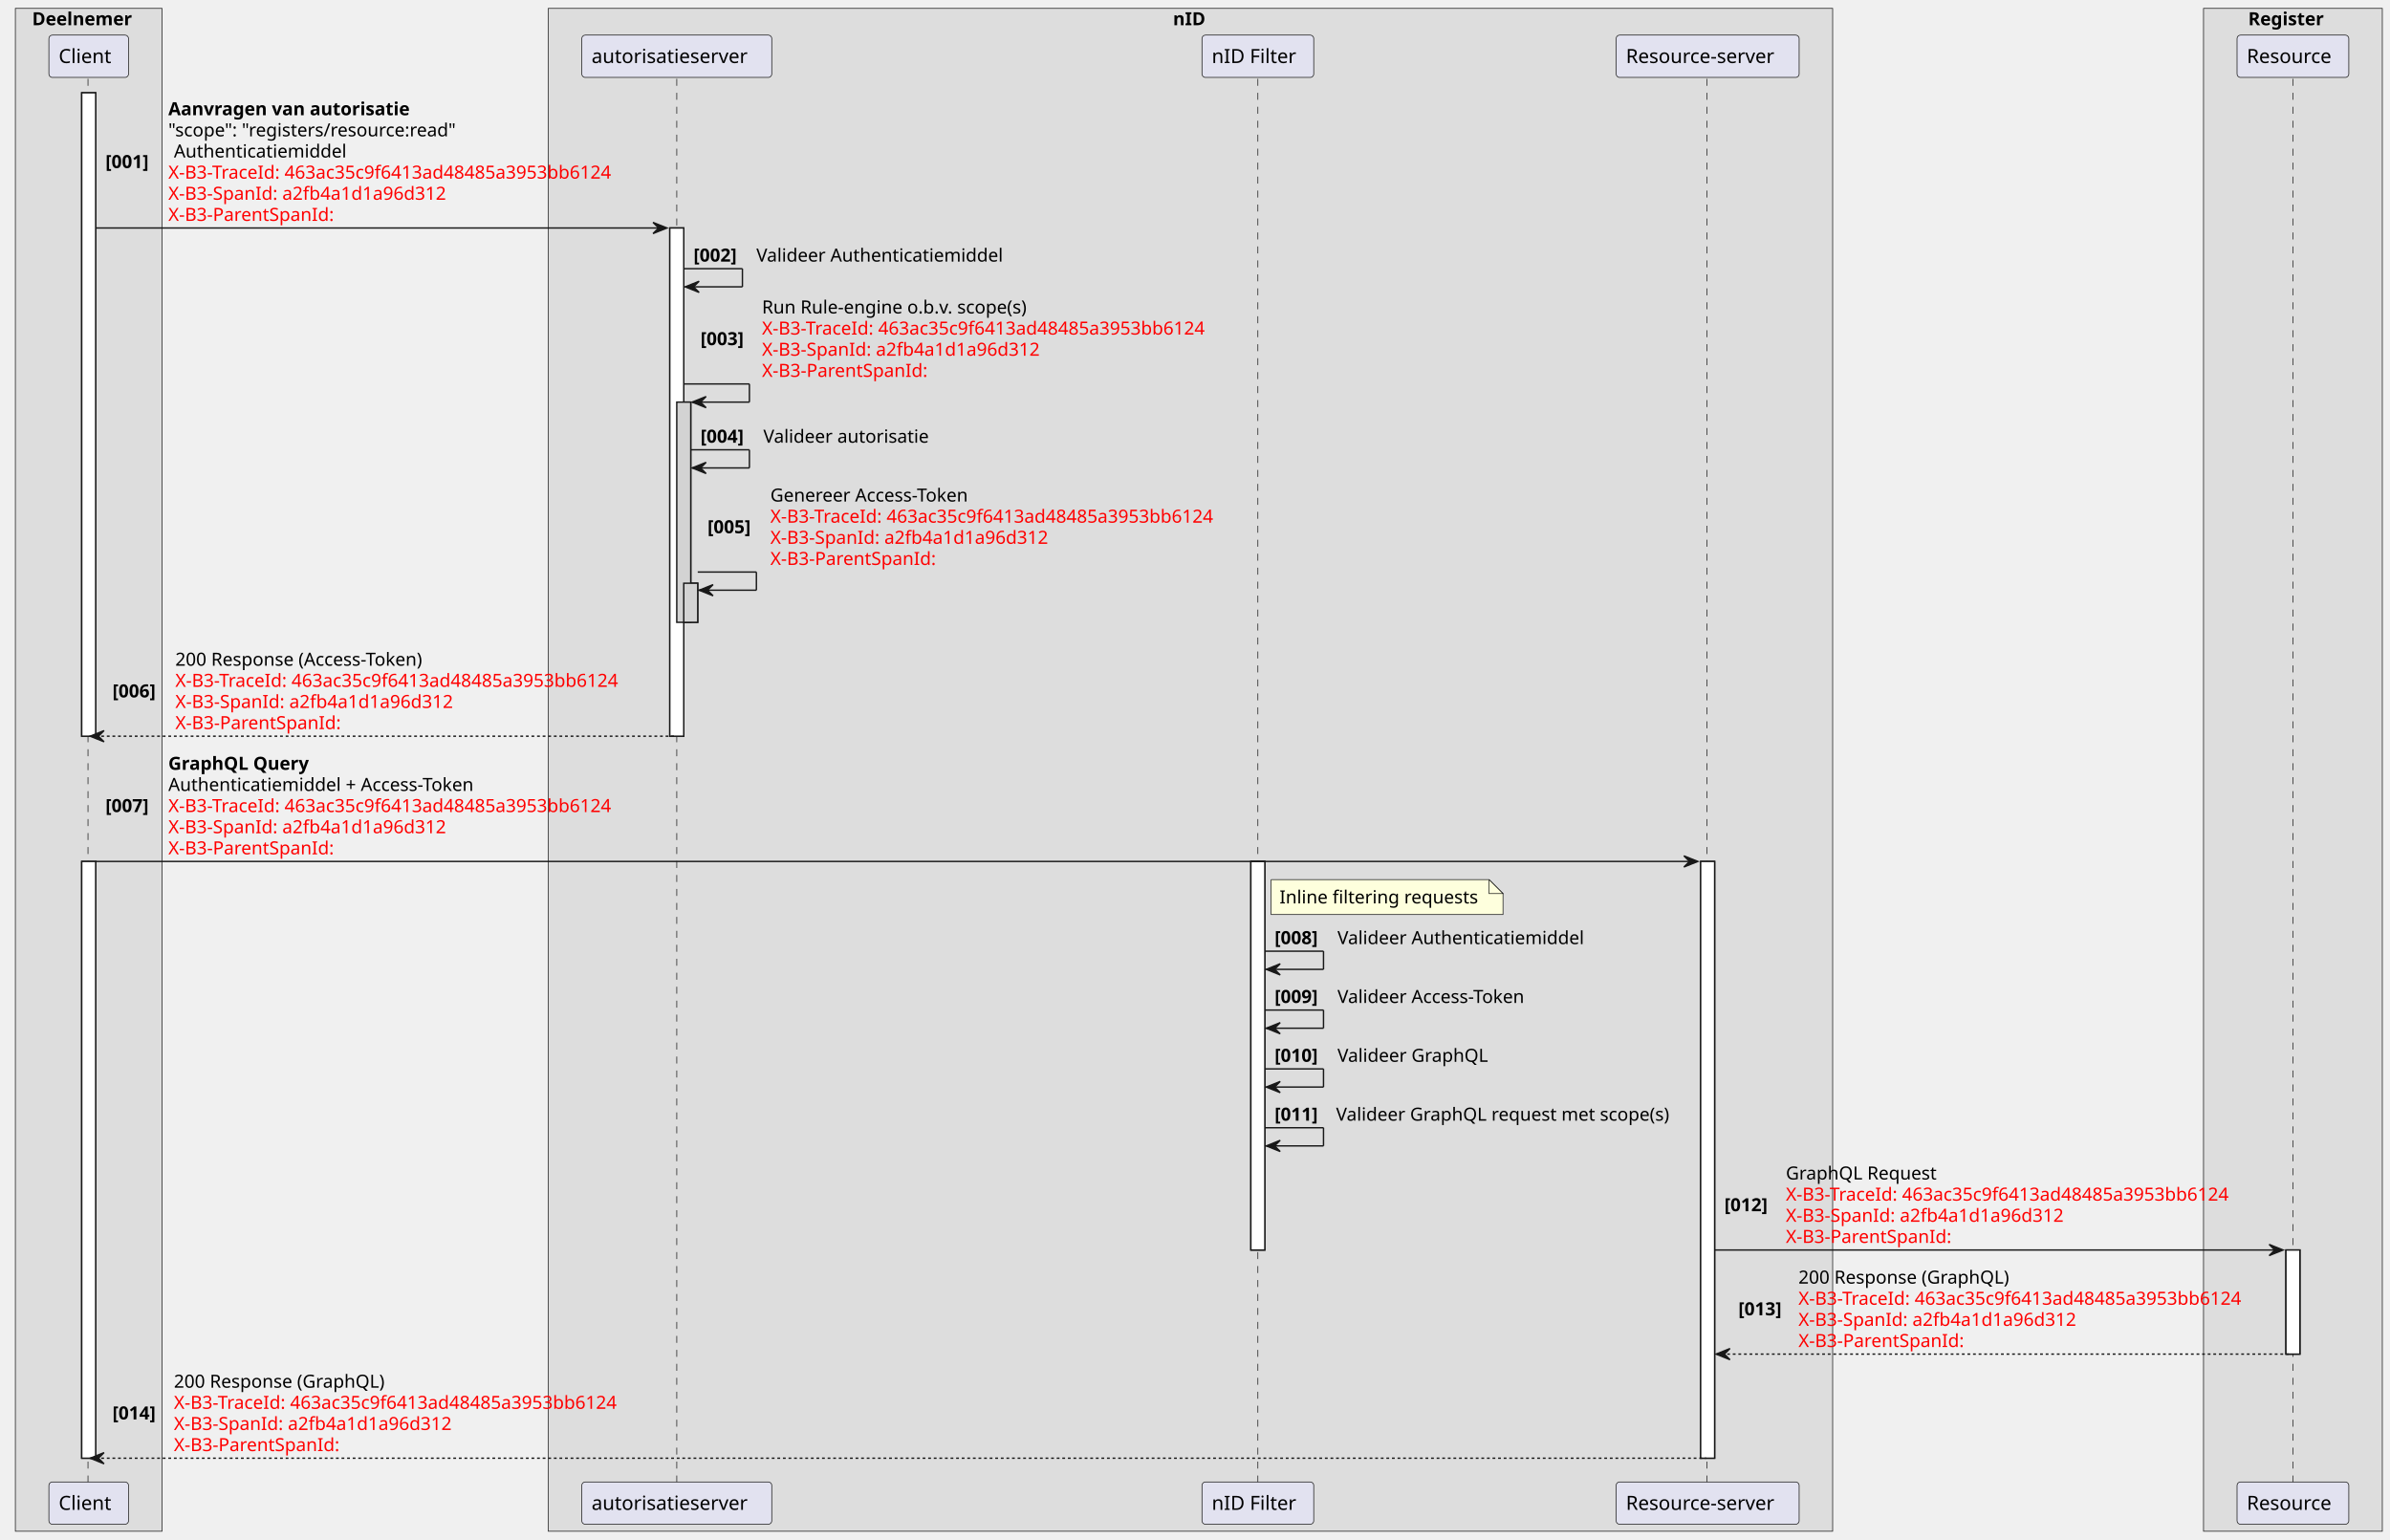
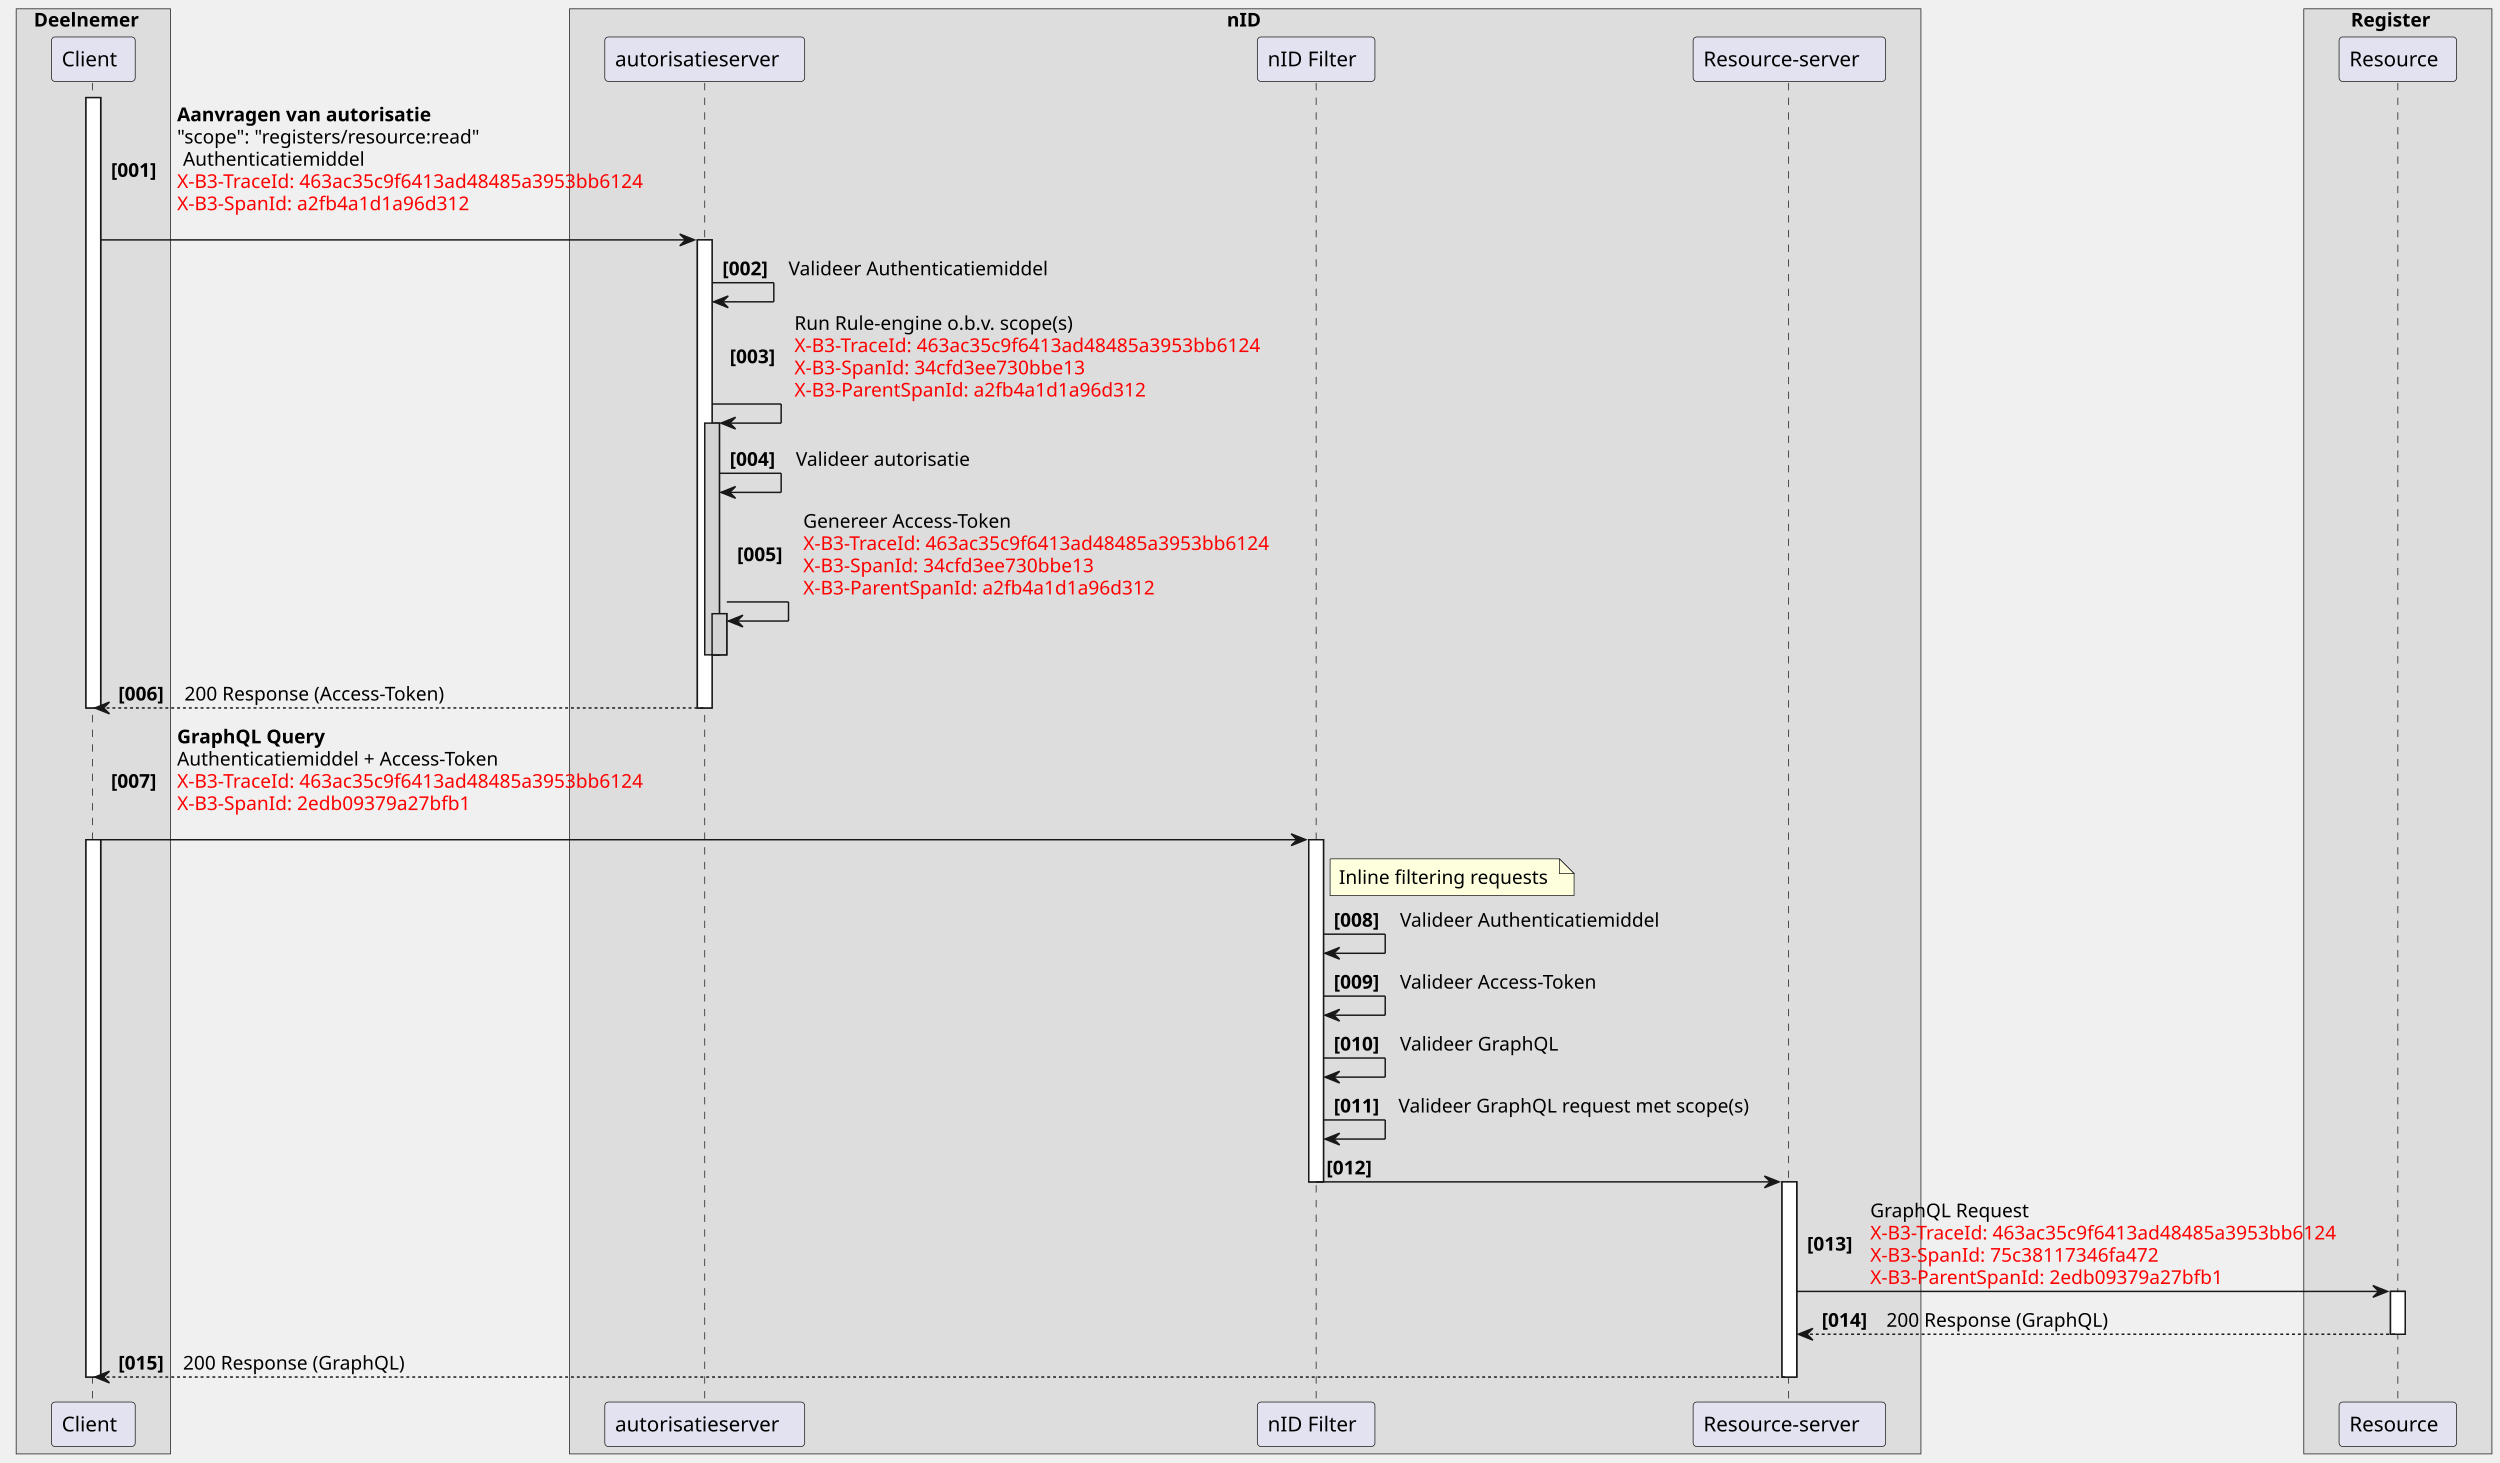
- <svg xmlns="http://www.w3.org/2000/svg" contentStyleType="text/css" height="1102px" preserveAspectRatio="none" style="width:1711px;height:1102px;background:#FFFFFF;" version="1.1" viewBox="0 0 1711 1102" width="1711px" zoomAndPan="magnify">
+ <svg xmlns="http://www.w3.org/2000/svg" contentStyleType="text/css" height="995px" preserveAspectRatio="none" style="width:1701px;height:995px;background:#FFFFFF;" version="1.1" viewBox="0 0 1701 995" width="1701px" zoomAndPan="magnify">
  <defs />
  <g>
-     <rect fill="#DDDDDD" height="1090.305" style="stroke:#181818;stroke-width:0.5;" width="105" x="11" y="6" />
+     <rect fill="#DDDDDD" height="983.242" style="stroke:#181818;stroke-width:0.5;" width="105" x="11" y="6" />
    <text fill="#000000" font-family="sans-serif" font-size="13" font-weight="bold" lengthAdjust="spacing" textLength="81" x="23" y="18.067">Deelnemer</text>
-     <rect fill="#DDDDDD" height="1090.305" style="stroke:#181818;stroke-width:0.5;" width="919.5" x="392.5" y="6" />
-     <text fill="#000000" font-family="sans-serif" font-size="13" font-weight="bold" lengthAdjust="spacing" textLength="25" x="839.75" y="18.067">nID</text>
-     <rect fill="#DDDDDD" height="1090.305" style="stroke:#181818;stroke-width:0.5;" width="128" x="1577.5" y="6" />
-     <text fill="#000000" font-family="sans-serif" font-size="13" font-weight="bold" lengthAdjust="spacing" textLength="64" x="1609.5" y="18.067">Register</text>
-     <rect fill="#FFFFFF" height="460.656" style="stroke:#181818;stroke-width:1.0;" width="10" x="58.5" y="66.43" />
-     <rect fill="#FFFFFF" height="427.258" style="stroke:#181818;stroke-width:1.0;" width="10" x="58.5" y="616.75" />
-     <rect fill="#FFFFFF" height="363.859" style="stroke:#181818;stroke-width:1.0;" width="10" x="479.5" y="163.227" />
-     <rect fill="#D3D3D3" height="157.664" style="stroke:#181818;stroke-width:1.0;" width="10" x="484.5" y="287.891" />
-     <rect fill="#D3D3D3" height="28" style="stroke:#181818;stroke-width:1.0;" width="10" x="489.5" y="417.555" />
-     <rect fill="#FFFFFF" height="278.195" style="stroke:#181818;stroke-width:1.0;" width="10" x="895.5" y="616.75" />
-     <rect fill="#FFFFFF" height="427.258" style="stroke:#181818;stroke-width:1.0;" width="10" x="1217.5" y="616.75" />
-     <rect fill="#FFFFFF" height="74.531" style="stroke:#181818;stroke-width:1.0;" width="10" x="1636.5" y="894.945" />
-     <line style="stroke:#181818;stroke-width:0.5;stroke-dasharray:5.0,5.0;" x1="63" x2="63" y1="56.43" y2="1062.008" />
-     <line style="stroke:#181818;stroke-width:0.5;stroke-dasharray:5.0,5.0;" x1="484.5" x2="484.5" y1="56.43" y2="1062.008" />
-     <line style="stroke:#181818;stroke-width:0.5;stroke-dasharray:5.0,5.0;" x1="900.5" x2="900.5" y1="56.43" y2="1062.008" />
-     <line style="stroke:#181818;stroke-width:0.5;stroke-dasharray:5.0,5.0;" x1="1222" x2="1222" y1="56.43" y2="1062.008" />
-     <line style="stroke:#181818;stroke-width:0.5;stroke-dasharray:5.0,5.0;" x1="1641.5" x2="1641.5" y1="56.43" y2="1062.008" />
+     <rect fill="#DDDDDD" height="983.242" style="stroke:#181818;stroke-width:0.5;" width="919.5" x="387.5" y="6" />
+     <text fill="#000000" font-family="sans-serif" font-size="13" font-weight="bold" lengthAdjust="spacing" textLength="25" x="834.75" y="18.067">nID</text>
+     <rect fill="#DDDDDD" height="983.242" style="stroke:#181818;stroke-width:0.5;" width="128" x="1567.5" y="6" />
+     <text fill="#000000" font-family="sans-serif" font-size="13" font-weight="bold" lengthAdjust="spacing" textLength="64" x="1599.5" y="18.067">Register</text>
+     <rect fill="#FFFFFF" height="415.258" style="stroke:#181818;stroke-width:1.0;" width="10" x="58.5" y="66.43" />
+     <rect fill="#FFFFFF" height="365.594" style="stroke:#181818;stroke-width:1.0;" width="10" x="58.5" y="571.352" />
+     <rect fill="#FFFFFF" height="318.461" style="stroke:#181818;stroke-width:1.0;" width="10" x="474.5" y="163.227" />
+     <rect fill="#D3D3D3" height="157.664" style="stroke:#181818;stroke-width:1.0;" width="10" x="479.5" y="287.891" />
+     <rect fill="#D3D3D3" height="28" style="stroke:#181818;stroke-width:1.0;" width="10" x="484.5" y="417.555" />
+     <rect fill="#FFFFFF" height="232.797" style="stroke:#181818;stroke-width:1.0;" width="10" x="890.5" y="571.352" />
+     <rect fill="#FFFFFF" height="132.797" style="stroke:#181818;stroke-width:1.0;" width="10" x="1212.5" y="804.148" />
+     <rect fill="#FFFFFF" height="29.133" style="stroke:#181818;stroke-width:1.0;" width="10" x="1626.5" y="878.68" />
+     <line style="stroke:#181818;stroke-width:0.5;stroke-dasharray:5.0,5.0;" x1="63" x2="63" y1="56.43" y2="954.945" />
+     <line style="stroke:#181818;stroke-width:0.5;stroke-dasharray:5.0,5.0;" x1="479.5" x2="479.5" y1="56.43" y2="954.945" />
+     <line style="stroke:#181818;stroke-width:0.5;stroke-dasharray:5.0,5.0;" x1="895.5" x2="895.5" y1="56.43" y2="954.945" />
+     <line style="stroke:#181818;stroke-width:0.5;stroke-dasharray:5.0,5.0;" x1="1217" x2="1217" y1="56.43" y2="954.945" />
+     <line style="stroke:#181818;stroke-width:0.5;stroke-dasharray:5.0,5.0;" x1="1631.5" x2="1631.5" y1="56.43" y2="954.945" />
    <rect fill="#E2E2F0" height="30.297" rx="2.5" ry="2.5" style="stroke:#181818;stroke-width:0.5;" width="57" x="35" y="25.133" />
    <text fill="#000000" font-family="sans-serif" font-size="14" lengthAdjust="spacing" textLength="43" x="42" y="45.128">Client</text>
-     <rect fill="#E2E2F0" height="30.297" rx="2.5" ry="2.5" style="stroke:#181818;stroke-width:0.5;" width="57" x="35" y="1061.008" />
-     <text fill="#000000" font-family="sans-serif" font-size="14" lengthAdjust="spacing" textLength="43" x="42" y="1081.003">Client</text>
-     <rect fill="#E2E2F0" height="30.297" rx="2.5" ry="2.5" style="stroke:#181818;stroke-width:0.5;" width="136" x="416.5" y="25.133" />
-     <text fill="#000000" font-family="sans-serif" font-size="14" lengthAdjust="spacing" textLength="122" x="423.5" y="45.128">autorisatieserver</text>
-     <rect fill="#E2E2F0" height="30.297" rx="2.5" ry="2.5" style="stroke:#181818;stroke-width:0.5;" width="136" x="416.5" y="1061.008" />
-     <text fill="#000000" font-family="sans-serif" font-size="14" lengthAdjust="spacing" textLength="122" x="423.5" y="1081.003">autorisatieserver</text>
-     <rect fill="#E2E2F0" height="30.297" rx="2.5" ry="2.5" style="stroke:#181818;stroke-width:0.5;" width="80" x="860.5" y="25.133" />
-     <text fill="#000000" font-family="sans-serif" font-size="14" lengthAdjust="spacing" textLength="66" x="867.5" y="45.128">nID Filter</text>
-     <rect fill="#E2E2F0" height="30.297" rx="2.5" ry="2.5" style="stroke:#181818;stroke-width:0.5;" width="80" x="860.5" y="1061.008" />
-     <text fill="#000000" font-family="sans-serif" font-size="14" lengthAdjust="spacing" textLength="66" x="867.5" y="1081.003">nID Filter</text>
-     <rect fill="#E2E2F0" height="30.297" rx="2.5" ry="2.5" style="stroke:#181818;stroke-width:0.5;" width="131" x="1157" y="25.133" />
-     <text fill="#000000" font-family="sans-serif" font-size="14" lengthAdjust="spacing" textLength="117" x="1164" y="45.128">Resource-server</text>
-     <rect fill="#E2E2F0" height="30.297" rx="2.5" ry="2.5" style="stroke:#181818;stroke-width:0.5;" width="131" x="1157" y="1061.008" />
-     <text fill="#000000" font-family="sans-serif" font-size="14" lengthAdjust="spacing" textLength="117" x="1164" y="1081.003">Resource-server</text>
-     <rect fill="#E2E2F0" height="30.297" rx="2.5" ry="2.5" style="stroke:#181818;stroke-width:0.5;" width="80" x="1601.5" y="25.133" />
-     <text fill="#000000" font-family="sans-serif" font-size="14" lengthAdjust="spacing" textLength="66" x="1608.5" y="45.128">Resource</text>
-     <rect fill="#E2E2F0" height="30.297" rx="2.5" ry="2.5" style="stroke:#181818;stroke-width:0.5;" width="80" x="1601.5" y="1061.008" />
-     <text fill="#000000" font-family="sans-serif" font-size="14" lengthAdjust="spacing" textLength="66" x="1608.5" y="1081.003">Resource</text>
-     <rect fill="#FFFFFF" height="460.656" style="stroke:#181818;stroke-width:1.0;" width="10" x="58.5" y="66.43" />
-     <rect fill="#FFFFFF" height="427.258" style="stroke:#181818;stroke-width:1.0;" width="10" x="58.5" y="616.75" />
-     <rect fill="#FFFFFF" height="363.859" style="stroke:#181818;stroke-width:1.0;" width="10" x="479.5" y="163.227" />
-     <rect fill="#D3D3D3" height="157.664" style="stroke:#181818;stroke-width:1.0;" width="10" x="484.5" y="287.891" />
-     <rect fill="#D3D3D3" height="28" style="stroke:#181818;stroke-width:1.0;" width="10" x="489.5" y="417.555" />
-     <rect fill="#FFFFFF" height="278.195" style="stroke:#181818;stroke-width:1.0;" width="10" x="895.5" y="616.75" />
-     <rect fill="#FFFFFF" height="427.258" style="stroke:#181818;stroke-width:1.0;" width="10" x="1217.5" y="616.75" />
-     <rect fill="#FFFFFF" height="74.531" style="stroke:#181818;stroke-width:1.0;" width="10" x="1636.5" y="894.945" />
-     <polygon fill="#181818" points="467.5,159.227,477.5,163.227,467.5,167.227,471.5,163.227" style="stroke:#181818;stroke-width:1.0;" />
-     <line style="stroke:#181818;stroke-width:1.0;" x1="68.5" x2="473.5" y1="163.227" y2="163.227" />
+     <rect fill="#E2E2F0" height="30.297" rx="2.5" ry="2.5" style="stroke:#181818;stroke-width:0.5;" width="57" x="35" y="953.945" />
+     <text fill="#000000" font-family="sans-serif" font-size="14" lengthAdjust="spacing" textLength="43" x="42" y="973.94">Client</text>
+     <rect fill="#E2E2F0" height="30.297" rx="2.5" ry="2.5" style="stroke:#181818;stroke-width:0.5;" width="136" x="411.5" y="25.133" />
+     <text fill="#000000" font-family="sans-serif" font-size="14" lengthAdjust="spacing" textLength="122" x="418.5" y="45.128">autorisatieserver</text>
+     <rect fill="#E2E2F0" height="30.297" rx="2.5" ry="2.5" style="stroke:#181818;stroke-width:0.5;" width="136" x="411.5" y="953.945" />
+     <text fill="#000000" font-family="sans-serif" font-size="14" lengthAdjust="spacing" textLength="122" x="418.5" y="973.94">autorisatieserver</text>
+     <rect fill="#E2E2F0" height="30.297" rx="2.5" ry="2.5" style="stroke:#181818;stroke-width:0.5;" width="80" x="855.5" y="25.133" />
+     <text fill="#000000" font-family="sans-serif" font-size="14" lengthAdjust="spacing" textLength="66" x="862.5" y="45.128">nID Filter</text>
+     <rect fill="#E2E2F0" height="30.297" rx="2.5" ry="2.5" style="stroke:#181818;stroke-width:0.5;" width="80" x="855.5" y="953.945" />
+     <text fill="#000000" font-family="sans-serif" font-size="14" lengthAdjust="spacing" textLength="66" x="862.5" y="973.94">nID Filter</text>
+     <rect fill="#E2E2F0" height="30.297" rx="2.5" ry="2.5" style="stroke:#181818;stroke-width:0.5;" width="131" x="1152" y="25.133" />
+     <text fill="#000000" font-family="sans-serif" font-size="14" lengthAdjust="spacing" textLength="117" x="1159" y="45.128">Resource-server</text>
+     <rect fill="#E2E2F0" height="30.297" rx="2.5" ry="2.5" style="stroke:#181818;stroke-width:0.5;" width="131" x="1152" y="953.945" />
+     <text fill="#000000" font-family="sans-serif" font-size="14" lengthAdjust="spacing" textLength="117" x="1159" y="973.94">Resource-server</text>
+     <rect fill="#E2E2F0" height="30.297" rx="2.5" ry="2.5" style="stroke:#181818;stroke-width:0.5;" width="80" x="1591.5" y="25.133" />
+     <text fill="#000000" font-family="sans-serif" font-size="14" lengthAdjust="spacing" textLength="66" x="1598.5" y="45.128">Resource</text>
+     <rect fill="#E2E2F0" height="30.297" rx="2.5" ry="2.5" style="stroke:#181818;stroke-width:0.5;" width="80" x="1591.5" y="953.945" />
+     <text fill="#000000" font-family="sans-serif" font-size="14" lengthAdjust="spacing" textLength="66" x="1598.5" y="973.94">Resource</text>
+     <rect fill="#FFFFFF" height="415.258" style="stroke:#181818;stroke-width:1.0;" width="10" x="58.5" y="66.43" />
+     <rect fill="#FFFFFF" height="365.594" style="stroke:#181818;stroke-width:1.0;" width="10" x="58.5" y="571.352" />
+     <rect fill="#FFFFFF" height="318.461" style="stroke:#181818;stroke-width:1.0;" width="10" x="474.5" y="163.227" />
+     <rect fill="#D3D3D3" height="157.664" style="stroke:#181818;stroke-width:1.0;" width="10" x="479.5" y="287.891" />
+     <rect fill="#D3D3D3" height="28" style="stroke:#181818;stroke-width:1.0;" width="10" x="484.5" y="417.555" />
+     <rect fill="#FFFFFF" height="232.797" style="stroke:#181818;stroke-width:1.0;" width="10" x="890.5" y="571.352" />
+     <rect fill="#FFFFFF" height="132.797" style="stroke:#181818;stroke-width:1.0;" width="10" x="1212.5" y="804.148" />
+     <rect fill="#FFFFFF" height="29.133" style="stroke:#181818;stroke-width:1.0;" width="10" x="1626.5" y="878.68" />
+     <polygon fill="#181818" points="462.5,159.227,472.5,163.227,462.5,167.227,466.5,163.227" style="stroke:#181818;stroke-width:1.0;" />
+     <line style="stroke:#181818;stroke-width:1.0;" x1="68.5" x2="468.5" y1="163.227" y2="163.227" />
    <text fill="#000000" font-family="sans-serif" font-size="13" font-weight="bold" lengthAdjust="spacing" textLength="41" x="75.5" y="120.329">[001]</text>
    <text fill="#000000" font-family="sans-serif" font-size="13" font-weight="bold" lengthAdjust="spacing" textLength="200" x="120.5" y="82.497">Aanvragen van autorisatie</text>
    <text fill="#000000" font-family="sans-serif" font-size="13" lengthAdjust="spacing" textLength="217" x="120.5" y="97.629">"scope": "registers/resource:read"</text>
    <text fill="#000000" font-family="sans-serif" font-size="13" lengthAdjust="spacing" textLength="128" x="124.5" y="112.762">Authenticatiemiddel</text>
    <text fill="#FF0000" font-family="sans-serif" font-size="13" lengthAdjust="spacing" textLength="342" x="120.5" y="127.895">X-B3-TraceId: 463ac35c9f6413ad48485a3953bb6124</text>
    <text fill="#FF0000" font-family="sans-serif" font-size="13" lengthAdjust="spacing" textLength="212" x="120.5" y="143.028">X-B3-SpanId: a2fb4a1d1a96d312</text>
-     <text fill="#FF0000" font-family="sans-serif" font-size="13" lengthAdjust="spacing" textLength="125" x="120.5" y="158.161">X-B3-ParentSpanId:</text>
-     <line style="stroke:#181818;stroke-width:1.0;" x1="489.5" x2="531.5" y1="192.359" y2="192.359" />
-     <line style="stroke:#181818;stroke-width:1.0;" x1="531.5" x2="531.5" y1="192.359" y2="205.359" />
-     <line style="stroke:#181818;stroke-width:1.0;" x1="490.5" x2="531.5" y1="205.359" y2="205.359" />
-     <polygon fill="#181818" points="500.5,201.359,490.5,205.359,500.5,209.359,496.5,205.359" style="stroke:#181818;stroke-width:1.0;" />
-     <text fill="#000000" font-family="sans-serif" font-size="13" font-weight="bold" lengthAdjust="spacing" textLength="41" x="496.5" y="187.293">[002]</text>
-     <text fill="#000000" font-family="sans-serif" font-size="13" lengthAdjust="spacing" textLength="184" x="541.5" y="187.293">Valideer Authenticatiemiddel</text>
-     <line style="stroke:#181818;stroke-width:1.0;" x1="489.5" x2="536.5" y1="274.891" y2="274.891" />
-     <line style="stroke:#181818;stroke-width:1.0;" x1="536.5" x2="536.5" y1="274.891" y2="287.891" />
-     <line style="stroke:#181818;stroke-width:1.0;" x1="495.5" x2="536.5" y1="287.891" y2="287.891" />
-     <polygon fill="#181818" points="505.5,283.891,495.5,287.891,505.5,291.891,501.5,287.891" style="stroke:#181818;stroke-width:1.0;" />
-     <text fill="#000000" font-family="sans-serif" font-size="13" font-weight="bold" lengthAdjust="spacing" textLength="40" x="501.5" y="247.125">[003]</text>
-     <text fill="#000000" font-family="sans-serif" font-size="13" lengthAdjust="spacing" textLength="204" x="545.5" y="224.426">Run Rule-engine o.b.v. scope(s)</text>
-     <text fill="#FF0000" font-family="sans-serif" font-size="13" lengthAdjust="spacing" textLength="342" x="545.5" y="239.559">X-B3-TraceId: 463ac35c9f6413ad48485a3953bb6124</text>
-     <text fill="#FF0000" font-family="sans-serif" font-size="13" lengthAdjust="spacing" textLength="212" x="545.5" y="254.692">X-B3-SpanId: a2fb4a1d1a96d312</text>
-     <text fill="#FF0000" font-family="sans-serif" font-size="13" lengthAdjust="spacing" textLength="125" x="545.5" y="269.825">X-B3-ParentSpanId:</text>
-     <line style="stroke:#181818;stroke-width:1.0;" x1="494.5" x2="536.5" y1="322.023" y2="322.023" />
-     <line style="stroke:#181818;stroke-width:1.0;" x1="536.5" x2="536.5" y1="322.023" y2="335.023" />
-     <line style="stroke:#181818;stroke-width:1.0;" x1="495.5" x2="536.5" y1="335.023" y2="335.023" />
-     <polygon fill="#181818" points="505.5,331.023,495.5,335.023,505.5,339.023,501.5,335.023" style="stroke:#181818;stroke-width:1.0;" />
-     <text fill="#000000" font-family="sans-serif" font-size="13" font-weight="bold" lengthAdjust="spacing" textLength="41" x="501.5" y="316.957">[004]</text>
-     <text fill="#000000" font-family="sans-serif" font-size="13" lengthAdjust="spacing" textLength="124" x="546.5" y="316.957">Valideer autorisatie</text>
-     <line style="stroke:#181818;stroke-width:1.0;" x1="499.5" x2="541.5" y1="409.555" y2="409.555" />
-     <line style="stroke:#181818;stroke-width:1.0;" x1="541.5" x2="541.5" y1="409.555" y2="422.555" />
-     <line style="stroke:#181818;stroke-width:1.0;" x1="500.5" x2="541.5" y1="422.555" y2="422.555" />
-     <polygon fill="#181818" points="510.5,418.555,500.5,422.555,510.5,426.555,506.5,422.555" style="stroke:#181818;stroke-width:1.0;" />
-     <text fill="#000000" font-family="sans-serif" font-size="13" font-weight="bold" lengthAdjust="spacing" textLength="41" x="506.5" y="381.79">[005]</text>
-     <text fill="#000000" font-family="sans-serif" font-size="13" lengthAdjust="spacing" textLength="153" x="551.5" y="359.09">Genereer Access-Token</text>
-     <text fill="#FF0000" font-family="sans-serif" font-size="13" lengthAdjust="spacing" textLength="342" x="551.5" y="374.223">X-B3-TraceId: 463ac35c9f6413ad48485a3953bb6124</text>
-     <text fill="#FF0000" font-family="sans-serif" font-size="13" lengthAdjust="spacing" textLength="212" x="551.5" y="389.356">X-B3-SpanId: a2fb4a1d1a96d312</text>
-     <text fill="#FF0000" font-family="sans-serif" font-size="13" lengthAdjust="spacing" textLength="125" x="551.5" y="404.489">X-B3-ParentSpanId:</text>
-     <polygon fill="#181818" points="74.5,523.086,64.5,527.086,74.5,531.086,70.5,527.086" style="stroke:#181818;stroke-width:1.0;" />
-     <line style="stroke:#181818;stroke-width:1.0;stroke-dasharray:2.0,2.0;" x1="68.5" x2="483.5" y1="527.086" y2="527.086" />
-     <text fill="#000000" font-family="sans-serif" font-size="13" font-weight="bold" lengthAdjust="spacing" textLength="41" x="80.5" y="499.321">[006]</text>
+     <text fill="#000000" font-family="sans-serif" font-size="13" lengthAdjust="spacing" textLength="4" x="120.5" y="158.161"> </text>
+     <line style="stroke:#181818;stroke-width:1.0;" x1="484.5" x2="526.5" y1="192.359" y2="192.359" />
+     <line style="stroke:#181818;stroke-width:1.0;" x1="526.5" x2="526.5" y1="192.359" y2="205.359" />
+     <line style="stroke:#181818;stroke-width:1.0;" x1="485.5" x2="526.5" y1="205.359" y2="205.359" />
+     <polygon fill="#181818" points="495.5,201.359,485.5,205.359,495.5,209.359,491.5,205.359" style="stroke:#181818;stroke-width:1.0;" />
+     <text fill="#000000" font-family="sans-serif" font-size="13" font-weight="bold" lengthAdjust="spacing" textLength="41" x="491.5" y="187.293">[002]</text>
+     <text fill="#000000" font-family="sans-serif" font-size="13" lengthAdjust="spacing" textLength="184" x="536.5" y="187.293">Valideer Authenticatiemiddel</text>
+     <line style="stroke:#181818;stroke-width:1.0;" x1="484.5" x2="531.5" y1="274.891" y2="274.891" />
+     <line style="stroke:#181818;stroke-width:1.0;" x1="531.5" x2="531.5" y1="274.891" y2="287.891" />
+     <line style="stroke:#181818;stroke-width:1.0;" x1="490.5" x2="531.5" y1="287.891" y2="287.891" />
+     <polygon fill="#181818" points="500.5,283.891,490.5,287.891,500.5,291.891,496.5,287.891" style="stroke:#181818;stroke-width:1.0;" />
+     <text fill="#000000" font-family="sans-serif" font-size="13" font-weight="bold" lengthAdjust="spacing" textLength="40" x="496.5" y="247.125">[003]</text>
+     <text fill="#000000" font-family="sans-serif" font-size="13" lengthAdjust="spacing" textLength="204" x="540.5" y="224.426">Run Rule-engine o.b.v. scope(s)</text>
+     <text fill="#FF0000" font-family="sans-serif" font-size="13" lengthAdjust="spacing" textLength="342" x="540.5" y="239.559">X-B3-TraceId: 463ac35c9f6413ad48485a3953bb6124</text>
+     <text fill="#FF0000" font-family="sans-serif" font-size="13" lengthAdjust="spacing" textLength="211" x="540.5" y="254.692">X-B3-SpanId: 34cfd3ee730bbe13</text>
+     <text fill="#FF0000" font-family="sans-serif" font-size="13" lengthAdjust="spacing" textLength="254" x="540.5" y="269.825">X-B3-ParentSpanId: a2fb4a1d1a96d312</text>
+     <line style="stroke:#181818;stroke-width:1.0;" x1="489.5" x2="531.5" y1="322.023" y2="322.023" />
+     <line style="stroke:#181818;stroke-width:1.0;" x1="531.5" x2="531.5" y1="322.023" y2="335.023" />
+     <line style="stroke:#181818;stroke-width:1.0;" x1="490.5" x2="531.5" y1="335.023" y2="335.023" />
+     <polygon fill="#181818" points="500.5,331.023,490.5,335.023,500.5,339.023,496.5,335.023" style="stroke:#181818;stroke-width:1.0;" />
+     <text fill="#000000" font-family="sans-serif" font-size="13" font-weight="bold" lengthAdjust="spacing" textLength="41" x="496.5" y="316.957">[004]</text>
+     <text fill="#000000" font-family="sans-serif" font-size="13" lengthAdjust="spacing" textLength="124" x="541.5" y="316.957">Valideer autorisatie</text>
+     <line style="stroke:#181818;stroke-width:1.0;" x1="494.5" x2="536.5" y1="409.555" y2="409.555" />
+     <line style="stroke:#181818;stroke-width:1.0;" x1="536.5" x2="536.5" y1="409.555" y2="422.555" />
+     <line style="stroke:#181818;stroke-width:1.0;" x1="495.5" x2="536.5" y1="422.555" y2="422.555" />
+     <polygon fill="#181818" points="505.5,418.555,495.5,422.555,505.5,426.555,501.5,422.555" style="stroke:#181818;stroke-width:1.0;" />
+     <text fill="#000000" font-family="sans-serif" font-size="13" font-weight="bold" lengthAdjust="spacing" textLength="41" x="501.5" y="381.79">[005]</text>
+     <text fill="#000000" font-family="sans-serif" font-size="13" lengthAdjust="spacing" textLength="153" x="546.5" y="359.09">Genereer Access-Token</text>
+     <text fill="#FF0000" font-family="sans-serif" font-size="13" lengthAdjust="spacing" textLength="342" x="546.5" y="374.223">X-B3-TraceId: 463ac35c9f6413ad48485a3953bb6124</text>
+     <text fill="#FF0000" font-family="sans-serif" font-size="13" lengthAdjust="spacing" textLength="211" x="546.5" y="389.356">X-B3-SpanId: 34cfd3ee730bbe13</text>
+     <text fill="#FF0000" font-family="sans-serif" font-size="13" lengthAdjust="spacing" textLength="254" x="546.5" y="404.489">X-B3-ParentSpanId: a2fb4a1d1a96d312</text>
+     <polygon fill="#181818" points="74.5,477.688,64.5,481.688,74.5,485.688,70.5,481.688" style="stroke:#181818;stroke-width:1.0;" />
+     <line style="stroke:#181818;stroke-width:1.0;stroke-dasharray:2.0,2.0;" x1="68.5" x2="478.5" y1="481.688" y2="481.688" />
+     <text fill="#000000" font-family="sans-serif" font-size="13" font-weight="bold" lengthAdjust="spacing" textLength="41" x="80.5" y="476.622">[006]</text>
    <text fill="#000000" font-family="sans-serif" font-size="13" lengthAdjust="spacing" textLength="194" x="125.5" y="476.622">200 Response (Access-Token)</text>
-     <text fill="#FF0000" font-family="sans-serif" font-size="13" lengthAdjust="spacing" textLength="342" x="125.5" y="491.754">X-B3-TraceId: 463ac35c9f6413ad48485a3953bb6124</text>
-     <text fill="#FF0000" font-family="sans-serif" font-size="13" lengthAdjust="spacing" textLength="212" x="125.5" y="506.887">X-B3-SpanId: a2fb4a1d1a96d312</text>
-     <text fill="#FF0000" font-family="sans-serif" font-size="13" lengthAdjust="spacing" textLength="125" x="125.5" y="522.02">X-B3-ParentSpanId:</text>
-     <polygon fill="#181818" points="1205.5,612.75,1215.5,616.75,1205.5,620.75,1209.5,616.75" style="stroke:#181818;stroke-width:1.0;" />
-     <line style="stroke:#181818;stroke-width:1.0;" x1="68.5" x2="1211.5" y1="616.75" y2="616.75" />
-     <text fill="#000000" font-family="sans-serif" font-size="13" font-weight="bold" lengthAdjust="spacing" textLength="41" x="75.5" y="581.418">[007]</text>
-     <text fill="#000000" font-family="sans-serif" font-size="13" font-weight="bold" lengthAdjust="spacing" textLength="113" x="120.5" y="551.153">GraphQL Query</text>
-     <text fill="#000000" font-family="sans-serif" font-size="13" lengthAdjust="spacing" textLength="235" x="120.5" y="566.286">Authenticatiemiddel + Access-Token</text>
-     <text fill="#FF0000" font-family="sans-serif" font-size="13" lengthAdjust="spacing" textLength="342" x="120.5" y="581.418">X-B3-TraceId: 463ac35c9f6413ad48485a3953bb6124</text>
-     <text fill="#FF0000" font-family="sans-serif" font-size="13" lengthAdjust="spacing" textLength="212" x="120.5" y="596.551">X-B3-SpanId: a2fb4a1d1a96d312</text>
-     <text fill="#FF0000" font-family="sans-serif" font-size="13" lengthAdjust="spacing" textLength="125" x="120.5" y="611.684">X-B3-ParentSpanId:</text>
-     <path d="M910,629.75 L910,654.75 L1076,654.75 L1076,639.75 L1066,629.75 L910,629.75 " fill="#FEFFDD" style="stroke:#181818;stroke-width:0.5;" />
-     <path d="M1066,629.75 L1066,639.75 L1076,639.75 L1066,629.75 " fill="#FEFFDD" style="stroke:#181818;stroke-width:0.5;" />
-     <text fill="#000000" font-family="sans-serif" font-size="13" lengthAdjust="spacing" textLength="145" x="916" y="646.817">Inline filtering requests</text>
-     <line style="stroke:#181818;stroke-width:1.0;" x1="905.5" x2="947.5" y1="681.016" y2="681.016" />
-     <line style="stroke:#181818;stroke-width:1.0;" x1="947.5" x2="947.5" y1="681.016" y2="694.016" />
-     <line style="stroke:#181818;stroke-width:1.0;" x1="906.5" x2="947.5" y1="694.016" y2="694.016" />
-     <polygon fill="#181818" points="916.5,690.016,906.5,694.016,916.5,698.016,912.5,694.016" style="stroke:#181818;stroke-width:1.0;" />
-     <text fill="#000000" font-family="sans-serif" font-size="13" font-weight="bold" lengthAdjust="spacing" textLength="41" x="912.5" y="675.95">[008]</text>
-     <text fill="#000000" font-family="sans-serif" font-size="13" lengthAdjust="spacing" textLength="184" x="957.5" y="675.95">Valideer Authenticatiemiddel</text>
-     <line style="stroke:#181818;stroke-width:1.0;" x1="905.5" x2="947.5" y1="723.148" y2="723.148" />
-     <line style="stroke:#181818;stroke-width:1.0;" x1="947.5" x2="947.5" y1="723.148" y2="736.148" />
-     <line style="stroke:#181818;stroke-width:1.0;" x1="906.5" x2="947.5" y1="736.148" y2="736.148" />
-     <polygon fill="#181818" points="916.5,732.148,906.5,736.148,916.5,740.148,912.5,736.148" style="stroke:#181818;stroke-width:1.0;" />
-     <text fill="#000000" font-family="sans-serif" font-size="13" font-weight="bold" lengthAdjust="spacing" textLength="41" x="912.5" y="718.082">[009]</text>
-     <text fill="#000000" font-family="sans-serif" font-size="13" lengthAdjust="spacing" textLength="145" x="957.5" y="718.082">Valideer Access-Token</text>
-     <line style="stroke:#181818;stroke-width:1.0;" x1="905.5" x2="947.5" y1="765.281" y2="765.281" />
-     <line style="stroke:#181818;stroke-width:1.0;" x1="947.5" x2="947.5" y1="765.281" y2="778.281" />
-     <line style="stroke:#181818;stroke-width:1.0;" x1="906.5" x2="947.5" y1="778.281" y2="778.281" />
-     <polygon fill="#181818" points="916.5,774.281,906.5,778.281,916.5,782.281,912.5,778.281" style="stroke:#181818;stroke-width:1.0;" />
-     <text fill="#000000" font-family="sans-serif" font-size="13" font-weight="bold" lengthAdjust="spacing" textLength="41" x="912.5" y="760.215">[010]</text>
-     <text fill="#000000" font-family="sans-serif" font-size="13" lengthAdjust="spacing" textLength="112" x="957.5" y="760.215">Valideer GraphQL</text>
-     <line style="stroke:#181818;stroke-width:1.0;" x1="905.5" x2="947.5" y1="807.414" y2="807.414" />
-     <line style="stroke:#181818;stroke-width:1.0;" x1="947.5" x2="947.5" y1="807.414" y2="820.414" />
-     <line style="stroke:#181818;stroke-width:1.0;" x1="906.5" x2="947.5" y1="820.414" y2="820.414" />
-     <polygon fill="#181818" points="916.5,816.414,906.5,820.414,916.5,824.414,912.5,820.414" style="stroke:#181818;stroke-width:1.0;" />
-     <text fill="#000000" font-family="sans-serif" font-size="13" font-weight="bold" lengthAdjust="spacing" textLength="40" x="912.5" y="802.348">[011]</text>
-     <text fill="#000000" font-family="sans-serif" font-size="13" lengthAdjust="spacing" textLength="254" x="956.5" y="802.348">Valideer GraphQL request met scope(s)</text>
-     <polygon fill="#181818" points="1624.5,890.945,1634.5,894.945,1624.5,898.945,1628.5,894.945" style="stroke:#181818;stroke-width:1.0;" />
-     <line style="stroke:#181818;stroke-width:1.0;" x1="1227.5" x2="1630.5" y1="894.945" y2="894.945" />
-     <text fill="#000000" font-family="sans-serif" font-size="13" font-weight="bold" lengthAdjust="spacing" textLength="40" x="1234.5" y="867.18">[012]</text>
-     <text fill="#000000" font-family="sans-serif" font-size="13" lengthAdjust="spacing" textLength="113" x="1278.5" y="844.481">GraphQL Request</text>
-     <text fill="#FF0000" font-family="sans-serif" font-size="13" lengthAdjust="spacing" textLength="342" x="1278.5" y="859.614">X-B3-TraceId: 463ac35c9f6413ad48485a3953bb6124</text>
-     <text fill="#FF0000" font-family="sans-serif" font-size="13" lengthAdjust="spacing" textLength="212" x="1278.5" y="874.747">X-B3-SpanId: a2fb4a1d1a96d312</text>
-     <text fill="#FF0000" font-family="sans-serif" font-size="13" lengthAdjust="spacing" textLength="125" x="1278.5" y="889.879">X-B3-ParentSpanId:</text>
-     <polygon fill="#181818" points="1238.5,965.477,1228.5,969.477,1238.5,973.477,1234.5,969.477" style="stroke:#181818;stroke-width:1.0;" />
-     <line style="stroke:#181818;stroke-width:1.0;stroke-dasharray:2.0,2.0;" x1="1232.5" x2="1640.5" y1="969.477" y2="969.477" />
-     <text fill="#000000" font-family="sans-serif" font-size="13" font-weight="bold" lengthAdjust="spacing" textLength="39" x="1244.5" y="941.711">[013]</text>
-     <text fill="#000000" font-family="sans-serif" font-size="13" lengthAdjust="spacing" textLength="161" x="1287.5" y="919.012">200 Response (GraphQL)</text>
-     <text fill="#FF0000" font-family="sans-serif" font-size="13" lengthAdjust="spacing" textLength="342" x="1287.5" y="934.145">X-B3-TraceId: 463ac35c9f6413ad48485a3953bb6124</text>
-     <text fill="#FF0000" font-family="sans-serif" font-size="13" lengthAdjust="spacing" textLength="212" x="1287.5" y="949.278">X-B3-SpanId: a2fb4a1d1a96d312</text>
-     <text fill="#FF0000" font-family="sans-serif" font-size="13" lengthAdjust="spacing" textLength="125" x="1287.5" y="964.411">X-B3-ParentSpanId:</text>
-     <polygon fill="#181818" points="74.5,1040.008,64.5,1044.008,74.5,1048.008,70.5,1044.008" style="stroke:#181818;stroke-width:1.0;" />
-     <line style="stroke:#181818;stroke-width:1.0;stroke-dasharray:2.0,2.0;" x1="68.5" x2="1221.5" y1="1044.008" y2="1044.008" />
-     <text fill="#000000" font-family="sans-serif" font-size="13" font-weight="bold" lengthAdjust="spacing" textLength="40" x="80.5" y="1016.243">[014]</text>
-     <text fill="#000000" font-family="sans-serif" font-size="13" lengthAdjust="spacing" textLength="161" x="124.5" y="993.543">200 Response (GraphQL)</text>
-     <text fill="#FF0000" font-family="sans-serif" font-size="13" lengthAdjust="spacing" textLength="342" x="124.5" y="1008.676">X-B3-TraceId: 463ac35c9f6413ad48485a3953bb6124</text>
-     <text fill="#FF0000" font-family="sans-serif" font-size="13" lengthAdjust="spacing" textLength="212" x="124.5" y="1023.809">X-B3-SpanId: a2fb4a1d1a96d312</text>
-     <text fill="#FF0000" font-family="sans-serif" font-size="13" lengthAdjust="spacing" textLength="125" x="124.5" y="1038.942">X-B3-ParentSpanId:</text>
+     <polygon fill="#181818" points="878.5,567.352,888.5,571.352,878.5,575.352,882.5,571.352" style="stroke:#181818;stroke-width:1.0;" />
+     <line style="stroke:#181818;stroke-width:1.0;" x1="68.5" x2="884.5" y1="571.352" y2="571.352" />
+     <text fill="#000000" font-family="sans-serif" font-size="13" font-weight="bold" lengthAdjust="spacing" textLength="41" x="75.5" y="536.02">[007]</text>
+     <text fill="#000000" font-family="sans-serif" font-size="13" font-weight="bold" lengthAdjust="spacing" textLength="113" x="120.5" y="505.754">GraphQL Query</text>
+     <text fill="#000000" font-family="sans-serif" font-size="13" lengthAdjust="spacing" textLength="235" x="120.5" y="520.887">Authenticatiemiddel + Access-Token</text>
+     <text fill="#FF0000" font-family="sans-serif" font-size="13" lengthAdjust="spacing" textLength="342" x="120.5" y="536.02">X-B3-TraceId: 463ac35c9f6413ad48485a3953bb6124</text>
+     <text fill="#FF0000" font-family="sans-serif" font-size="13" lengthAdjust="spacing" textLength="212" x="120.5" y="551.153">X-B3-SpanId: 2edb09379a27bfb1</text>
+     <text fill="#000000" font-family="sans-serif" font-size="13" lengthAdjust="spacing" textLength="4" x="120.5" y="566.286"> </text>
+     <path d="M905,584.352 L905,609.352 L1071,609.352 L1071,594.352 L1061,584.352 L905,584.352 " fill="#FEFFDD" style="stroke:#181818;stroke-width:0.5;" />
+     <path d="M1061,584.352 L1061,594.352 L1071,594.352 L1061,584.352 " fill="#FEFFDD" style="stroke:#181818;stroke-width:0.5;" />
+     <text fill="#000000" font-family="sans-serif" font-size="13" lengthAdjust="spacing" textLength="145" x="911" y="601.418">Inline filtering requests</text>
+     <line style="stroke:#181818;stroke-width:1.0;" x1="900.5" x2="942.5" y1="635.617" y2="635.617" />
+     <line style="stroke:#181818;stroke-width:1.0;" x1="942.5" x2="942.5" y1="635.617" y2="648.617" />
+     <line style="stroke:#181818;stroke-width:1.0;" x1="901.5" x2="942.5" y1="648.617" y2="648.617" />
+     <polygon fill="#181818" points="911.5,644.617,901.5,648.617,911.5,652.617,907.5,648.617" style="stroke:#181818;stroke-width:1.0;" />
+     <text fill="#000000" font-family="sans-serif" font-size="13" font-weight="bold" lengthAdjust="spacing" textLength="41" x="907.5" y="630.551">[008]</text>
+     <text fill="#000000" font-family="sans-serif" font-size="13" lengthAdjust="spacing" textLength="184" x="952.5" y="630.551">Valideer Authenticatiemiddel</text>
+     <line style="stroke:#181818;stroke-width:1.0;" x1="900.5" x2="942.5" y1="677.75" y2="677.75" />
+     <line style="stroke:#181818;stroke-width:1.0;" x1="942.5" x2="942.5" y1="677.75" y2="690.75" />
+     <line style="stroke:#181818;stroke-width:1.0;" x1="901.5" x2="942.5" y1="690.75" y2="690.75" />
+     <polygon fill="#181818" points="911.5,686.75,901.5,690.75,911.5,694.75,907.5,690.75" style="stroke:#181818;stroke-width:1.0;" />
+     <text fill="#000000" font-family="sans-serif" font-size="13" font-weight="bold" lengthAdjust="spacing" textLength="41" x="907.5" y="672.684">[009]</text>
+     <text fill="#000000" font-family="sans-serif" font-size="13" lengthAdjust="spacing" textLength="145" x="952.5" y="672.684">Valideer Access-Token</text>
+     <line style="stroke:#181818;stroke-width:1.0;" x1="900.5" x2="942.5" y1="719.883" y2="719.883" />
+     <line style="stroke:#181818;stroke-width:1.0;" x1="942.5" x2="942.5" y1="719.883" y2="732.883" />
+     <line style="stroke:#181818;stroke-width:1.0;" x1="901.5" x2="942.5" y1="732.883" y2="732.883" />
+     <polygon fill="#181818" points="911.5,728.883,901.5,732.883,911.5,736.883,907.5,732.883" style="stroke:#181818;stroke-width:1.0;" />
+     <text fill="#000000" font-family="sans-serif" font-size="13" font-weight="bold" lengthAdjust="spacing" textLength="41" x="907.5" y="714.817">[010]</text>
+     <text fill="#000000" font-family="sans-serif" font-size="13" lengthAdjust="spacing" textLength="112" x="952.5" y="714.817">Valideer GraphQL</text>
+     <line style="stroke:#181818;stroke-width:1.0;" x1="900.5" x2="942.5" y1="762.016" y2="762.016" />
+     <line style="stroke:#181818;stroke-width:1.0;" x1="942.5" x2="942.5" y1="762.016" y2="775.016" />
+     <line style="stroke:#181818;stroke-width:1.0;" x1="901.5" x2="942.5" y1="775.016" y2="775.016" />
+     <polygon fill="#181818" points="911.5,771.016,901.5,775.016,911.5,779.016,907.5,775.016" style="stroke:#181818;stroke-width:1.0;" />
+     <text fill="#000000" font-family="sans-serif" font-size="13" font-weight="bold" lengthAdjust="spacing" textLength="40" x="907.5" y="756.95">[011]</text>
+     <text fill="#000000" font-family="sans-serif" font-size="13" lengthAdjust="spacing" textLength="254" x="951.5" y="756.95">Valideer GraphQL request met scope(s)</text>
+     <polygon fill="#181818" points="1200.5,800.148,1210.5,804.148,1200.5,808.148,1204.5,804.148" style="stroke:#181818;stroke-width:1.0;" />
+     <line style="stroke:#181818;stroke-width:1.0;" x1="895.5" x2="1206.5" y1="804.148" y2="804.148" />
+     <text fill="#000000" font-family="sans-serif" font-size="13" font-weight="bold" lengthAdjust="spacing" textLength="40" x="902.5" y="799.082">[012]</text>
+     <text fill="#000000" font-family="sans-serif" font-size="13" lengthAdjust="spacing" textLength="4" x="946.5" y="799.082"> </text>
+     <polygon fill="#181818" points="1614.5,874.68,1624.5,878.68,1614.5,882.68,1618.5,878.68" style="stroke:#181818;stroke-width:1.0;" />
+     <line style="stroke:#181818;stroke-width:1.0;" x1="1222.5" x2="1620.5" y1="878.68" y2="878.68" />
+     <text fill="#000000" font-family="sans-serif" font-size="13" font-weight="bold" lengthAdjust="spacing" textLength="39" x="1229.5" y="850.915">[013]</text>
+     <text fill="#000000" font-family="sans-serif" font-size="13" lengthAdjust="spacing" textLength="113" x="1272.5" y="828.215">GraphQL Request</text>
+     <text fill="#FF0000" font-family="sans-serif" font-size="13" lengthAdjust="spacing" textLength="342" x="1272.5" y="843.348">X-B3-TraceId: 463ac35c9f6413ad48485a3953bb6124</text>
+     <text fill="#FF0000" font-family="sans-serif" font-size="13" lengthAdjust="spacing" textLength="211" x="1272.5" y="858.481">X-B3-SpanId: 75c38117346fa472</text>
+     <text fill="#FF0000" font-family="sans-serif" font-size="13" lengthAdjust="spacing" textLength="254" x="1272.5" y="873.614">X-B3-ParentSpanId: 2edb09379a27bfb1</text>
+     <polygon fill="#181818" points="1233.5,903.812,1223.5,907.812,1233.5,911.812,1229.5,907.812" style="stroke:#181818;stroke-width:1.0;" />
+     <line style="stroke:#181818;stroke-width:1.0;stroke-dasharray:2.0,2.0;" x1="1227.5" x2="1630.5" y1="907.812" y2="907.812" />
+     <text fill="#000000" font-family="sans-serif" font-size="13" font-weight="bold" lengthAdjust="spacing" textLength="40" x="1239.5" y="902.747">[014]</text>
+     <text fill="#000000" font-family="sans-serif" font-size="13" lengthAdjust="spacing" textLength="161" x="1283.5" y="902.747">200 Response (GraphQL)</text>
+     <polygon fill="#181818" points="74.5,932.945,64.5,936.945,74.5,940.945,70.5,936.945" style="stroke:#181818;stroke-width:1.0;" />
+     <line style="stroke:#181818;stroke-width:1.0;stroke-dasharray:2.0,2.0;" x1="68.5" x2="1216.5" y1="936.945" y2="936.945" />
+     <text fill="#000000" font-family="sans-serif" font-size="13" font-weight="bold" lengthAdjust="spacing" textLength="40" x="80.5" y="931.879">[015]</text>
+     <text fill="#000000" font-family="sans-serif" font-size="13" lengthAdjust="spacing" textLength="161" x="124.5" y="931.879">200 Response (GraphQL)</text>
  </g>
</svg>
